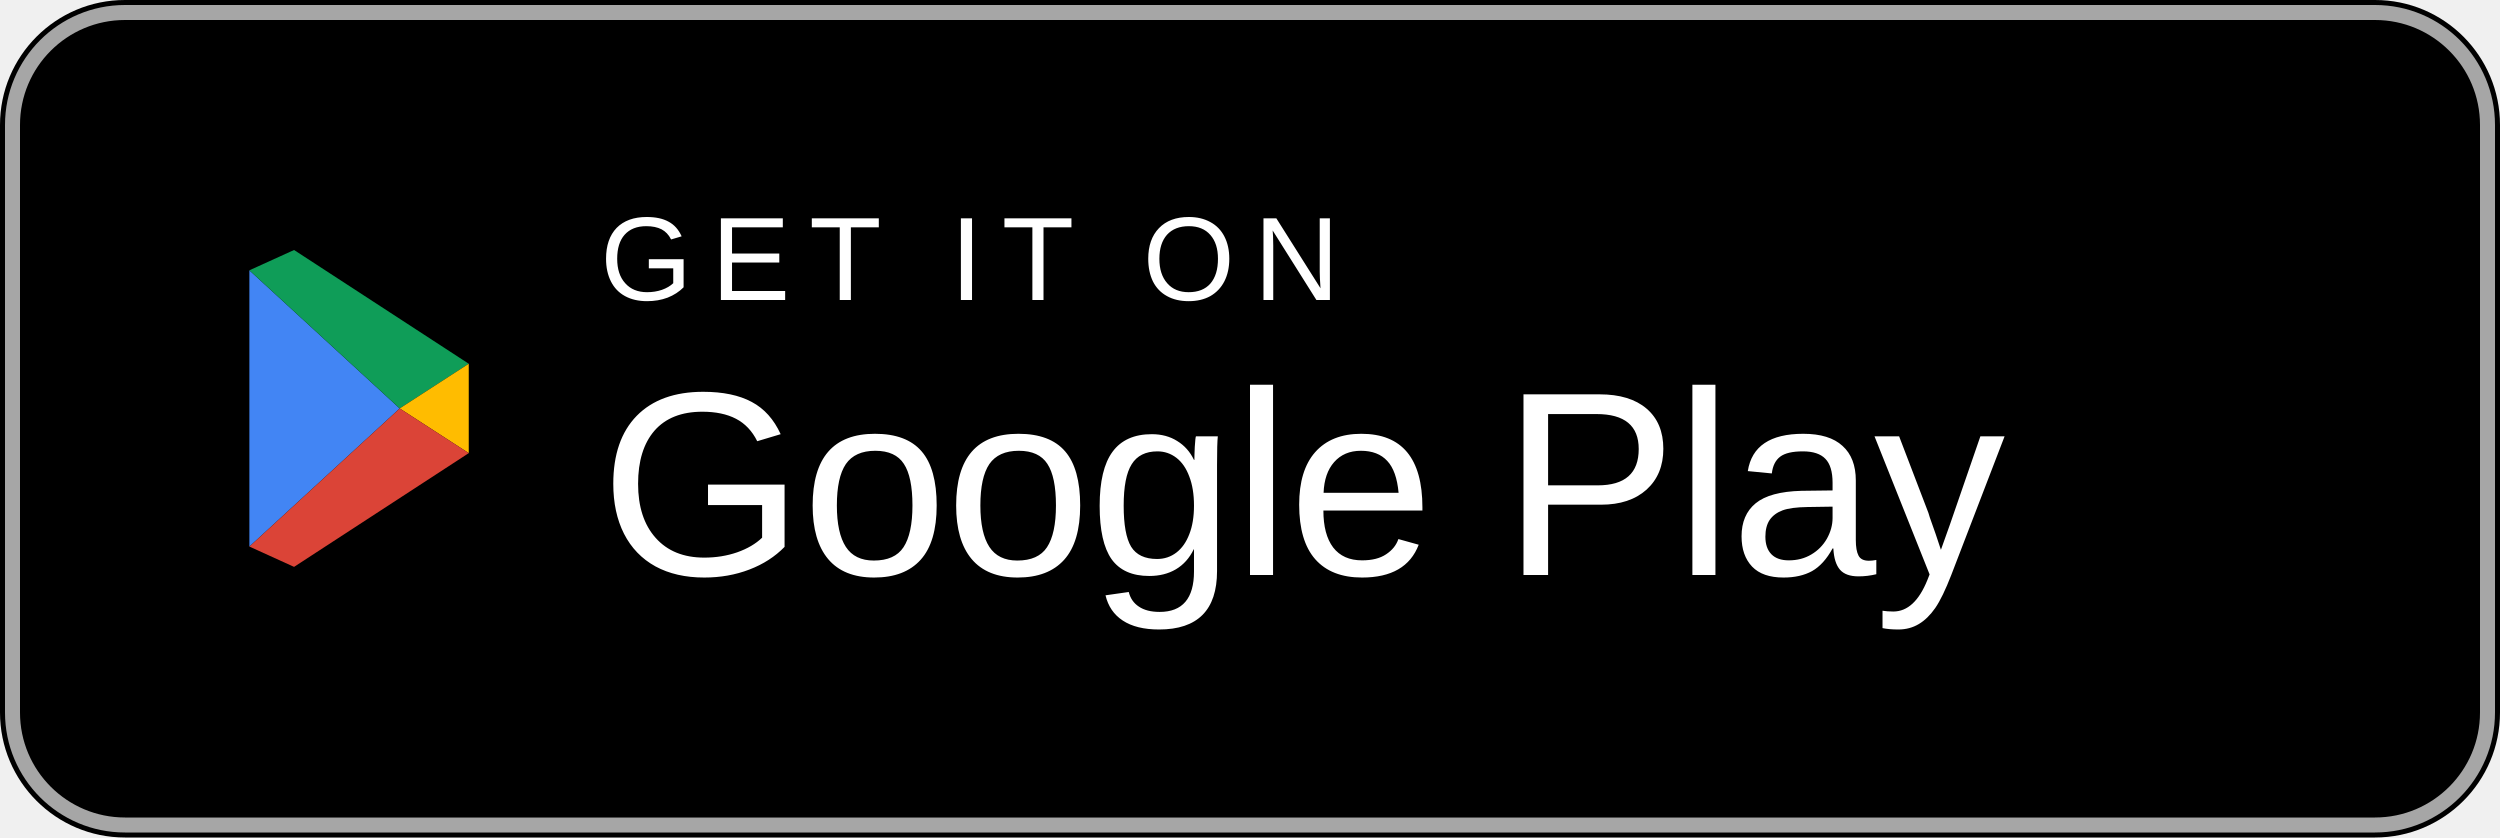
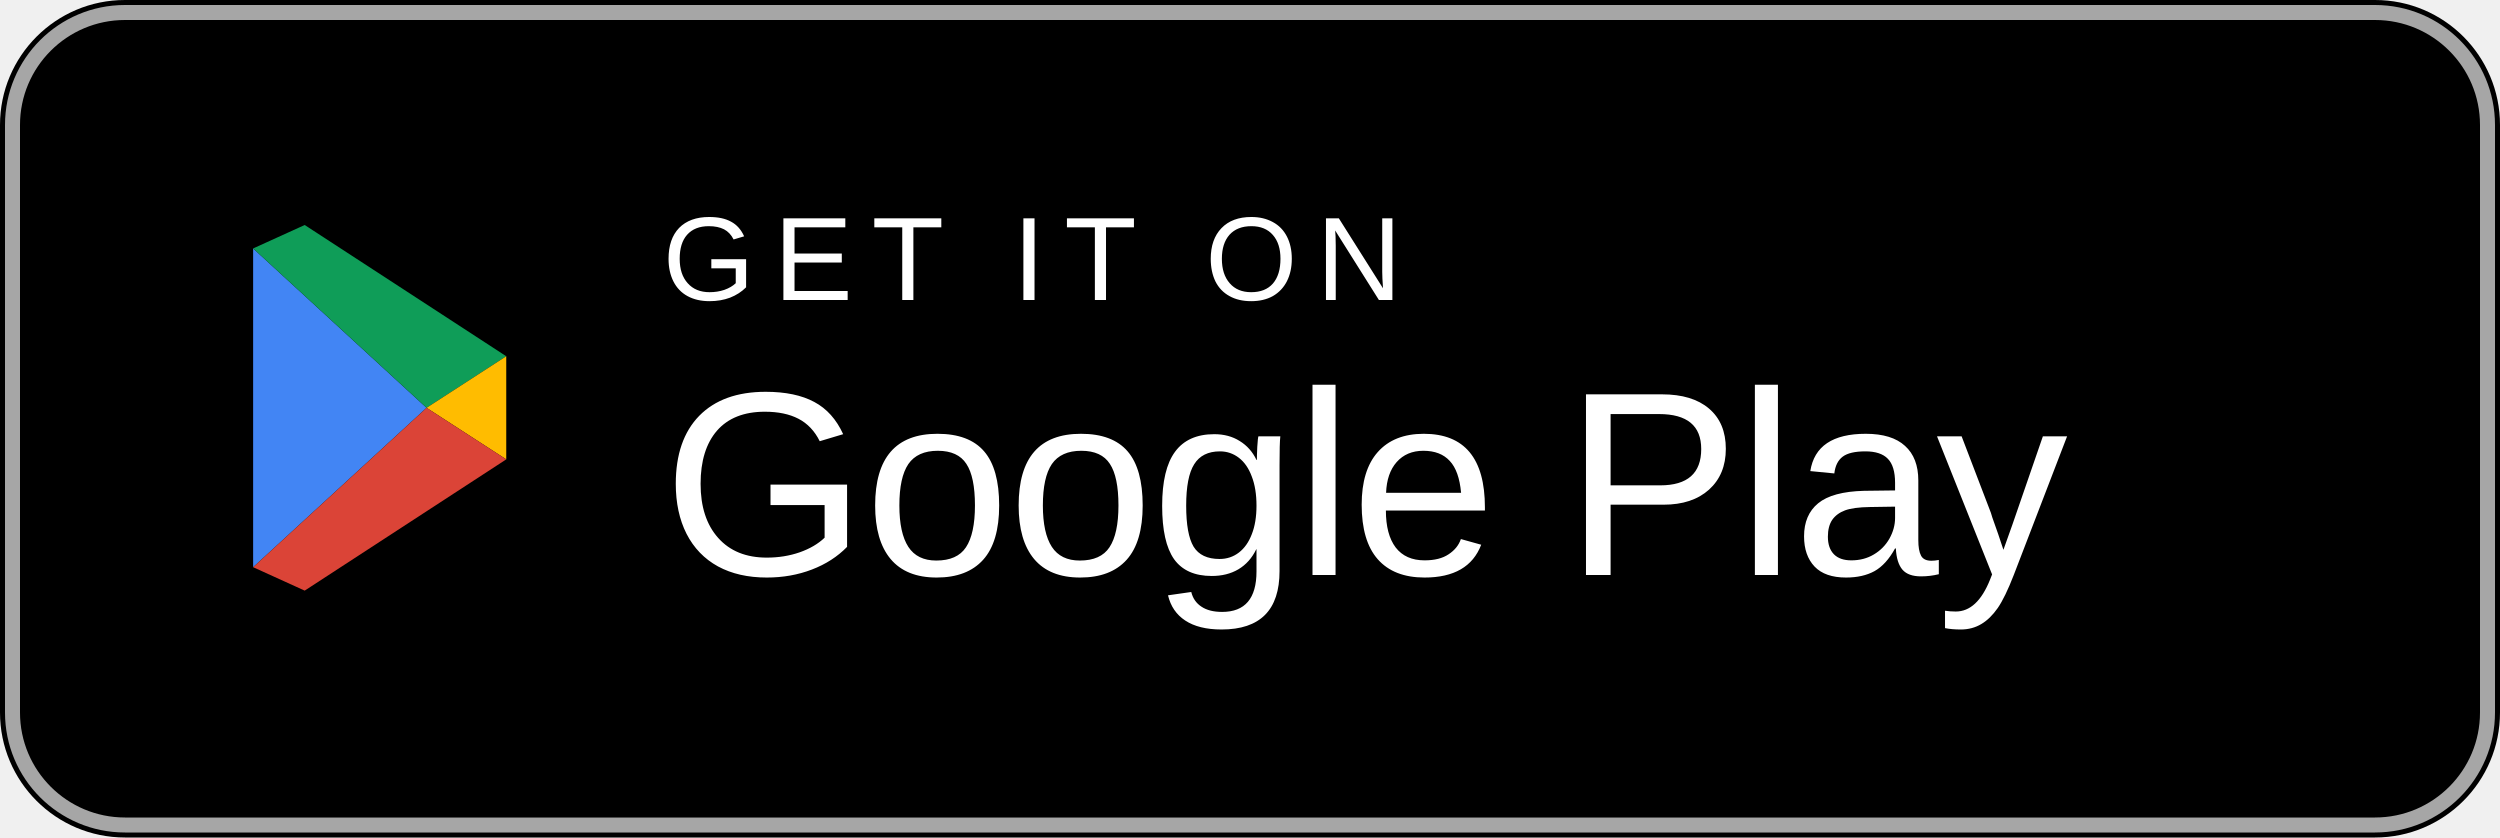
<svg xmlns="http://www.w3.org/2000/svg" viewBox="0 0 200 67" width="200" height="67">
  <rect width="200" height="67" rx="10" fill="#000" />
  <rect x="1" y="1" width="198" height="65" rx="9" fill="none" stroke="#a6a6a6" stroke-width="1.2" />
-   <g transform="translate(18, 20) scale(0.65)">
+   <g transform="translate(18, 18) scale(0.75)">
    <path d="M3 2.5L21.5 19.5 3 36.5V2.5z" fill="#4285F4" />
    <path d="M3 2.5L21.5 19.5 30 14 8.5 0 3 2.5z" fill="#0F9D58" />
    <path d="M30 14L21.5 19.5 30 25 30 14z" fill="#FFBC00" />
    <path d="M3 36.5L21.5 19.5 30 25 8.5 39 3 36.5z" fill="#DB4437" />
  </g>
-   <text x="48" y="24" fill="#fff" font-family="system-ui, -apple-system, 'Helvetica Neue', Arial, sans-serif" font-size="9.5" letter-spacing="1.5" text-transform="uppercase">GET IT ON</text>
-   <text x="48" y="46" fill="#fff" font-family="system-ui, -apple-system, 'Helvetica Neue', Arial, sans-serif" font-size="21" font-weight="500" letter-spacing="-0.2">Google Play</text>
+   <text x="53" y="24" fill="#fff" font-family="system-ui, -apple-system, 'Helvetica Neue', Arial, sans-serif" font-size="9.5" letter-spacing="1.5" text-transform="uppercase">GET IT ON</text>
+   <text x="53" y="46" fill="#fff" font-family="system-ui, -apple-system, 'Helvetica Neue', Arial, sans-serif" font-size="21" font-weight="500" letter-spacing="-0.2">Google Play</text>
</svg>
